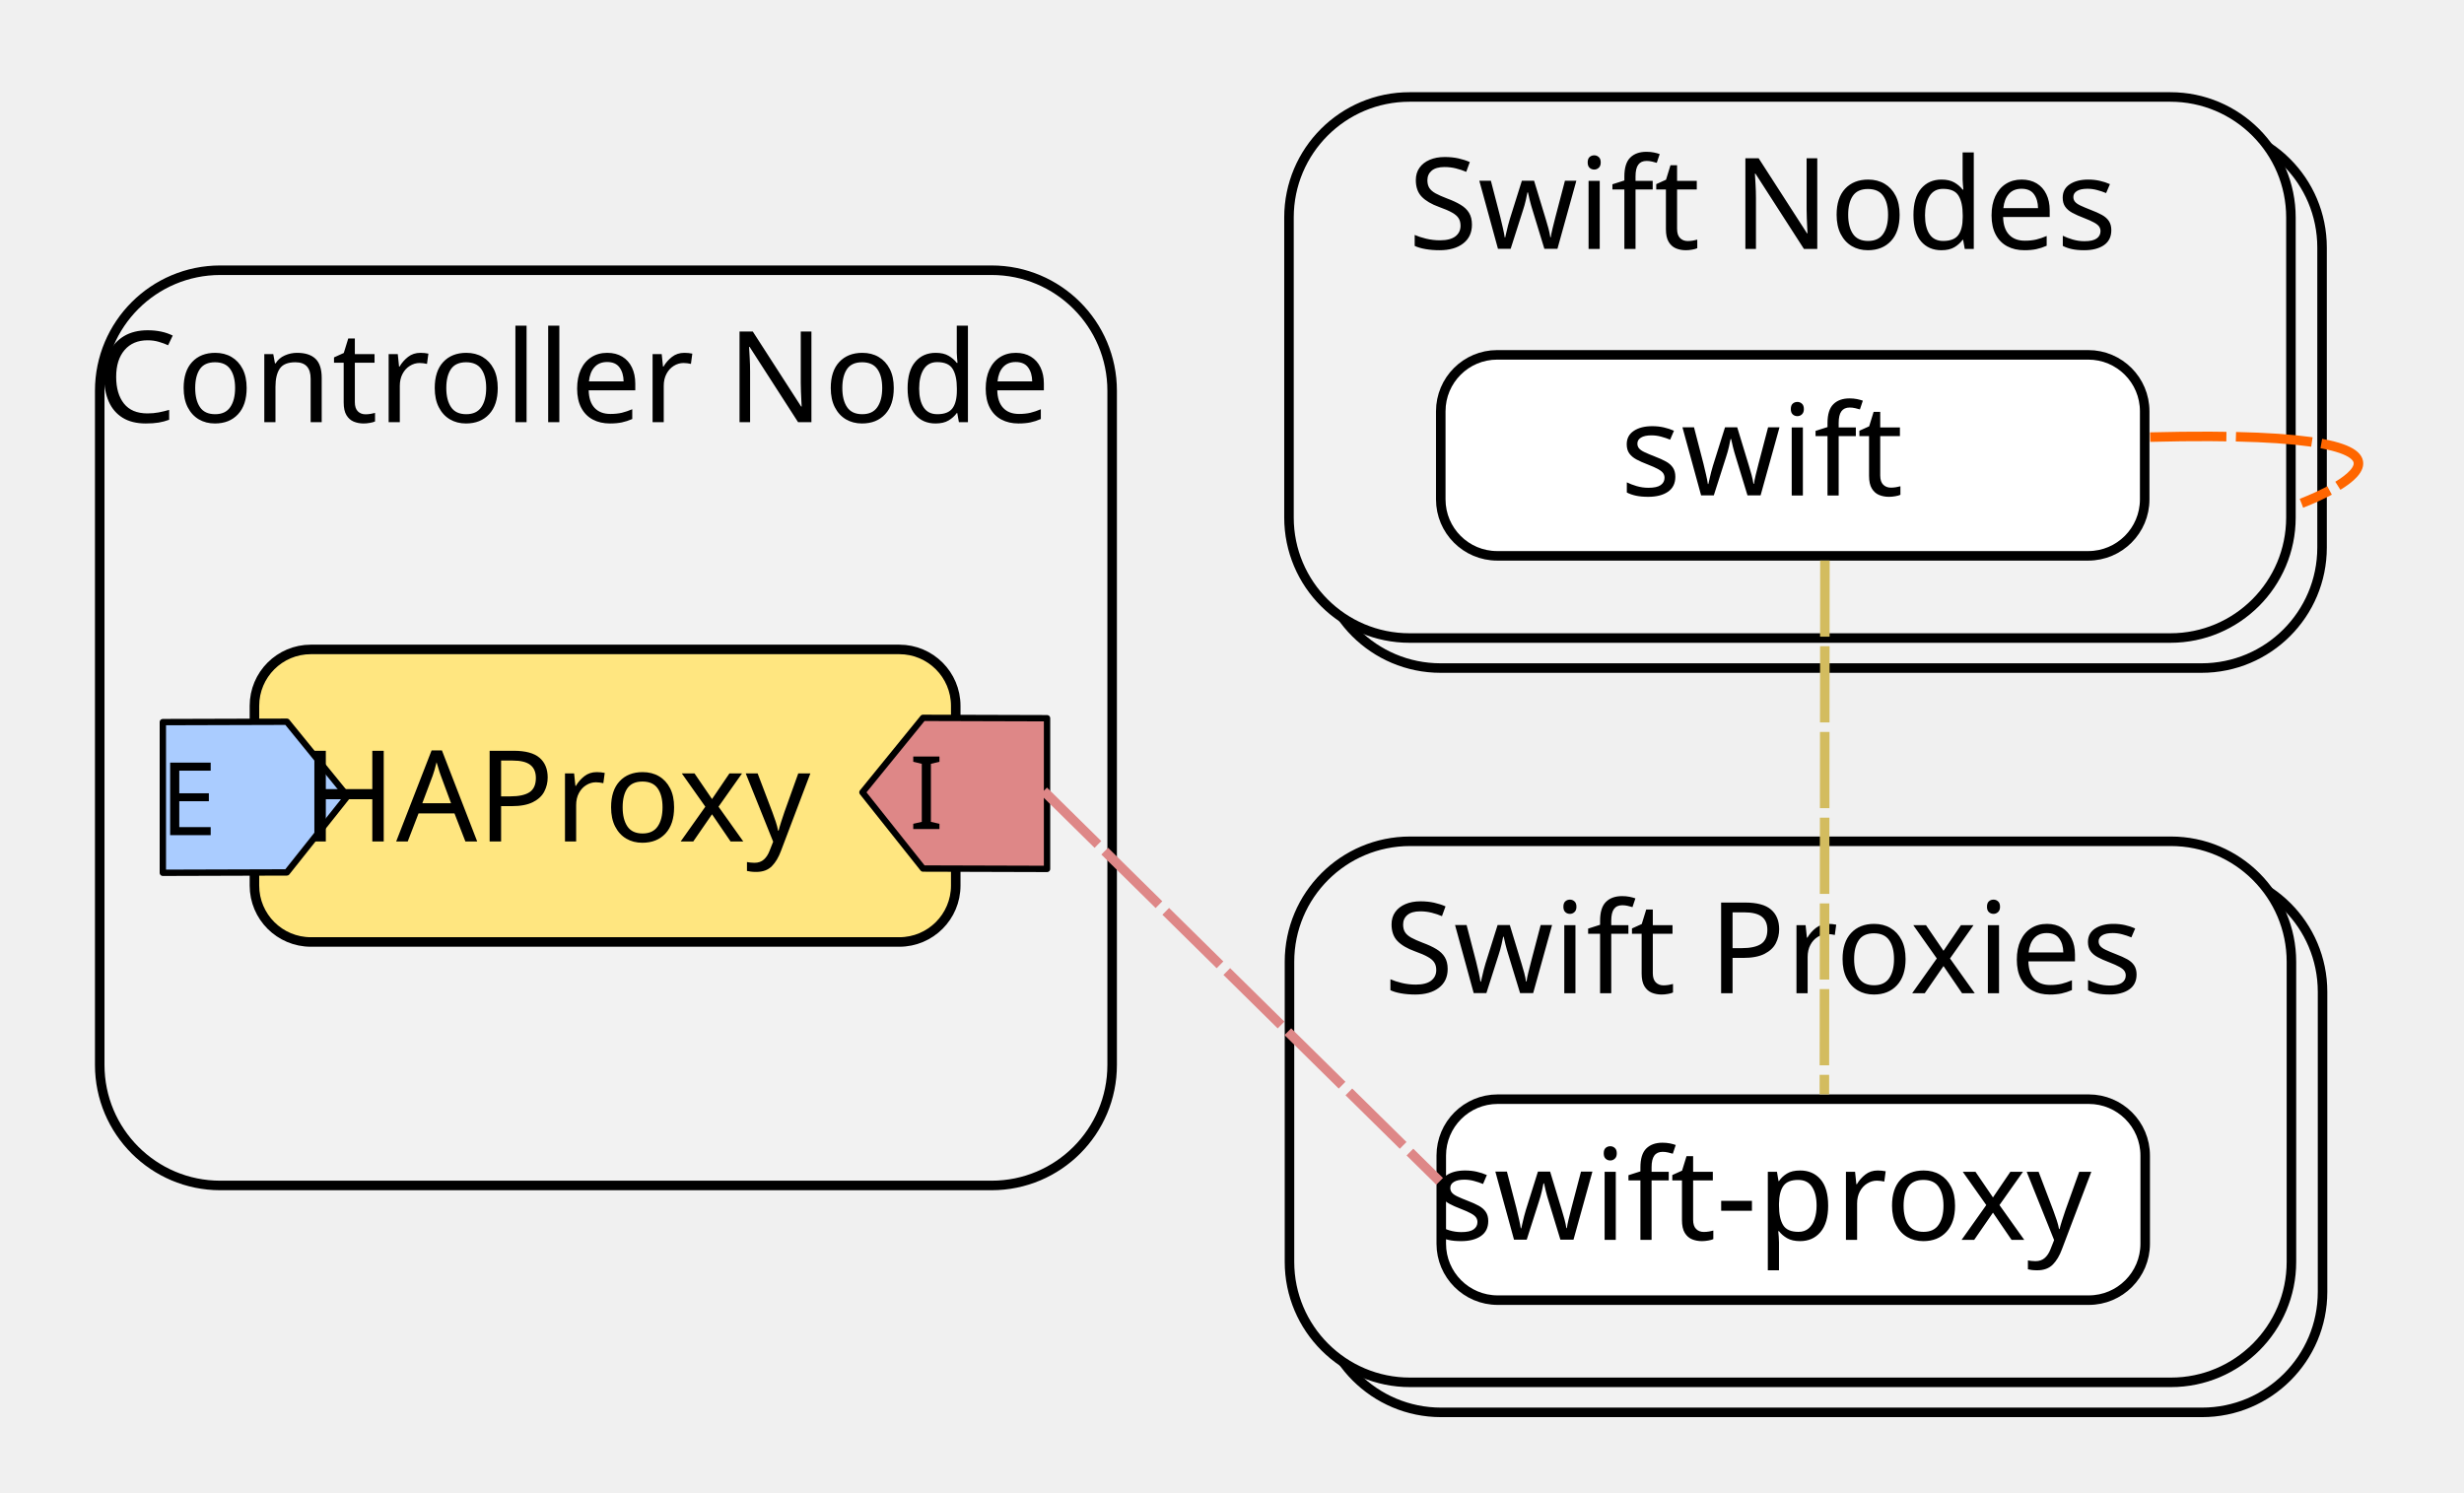
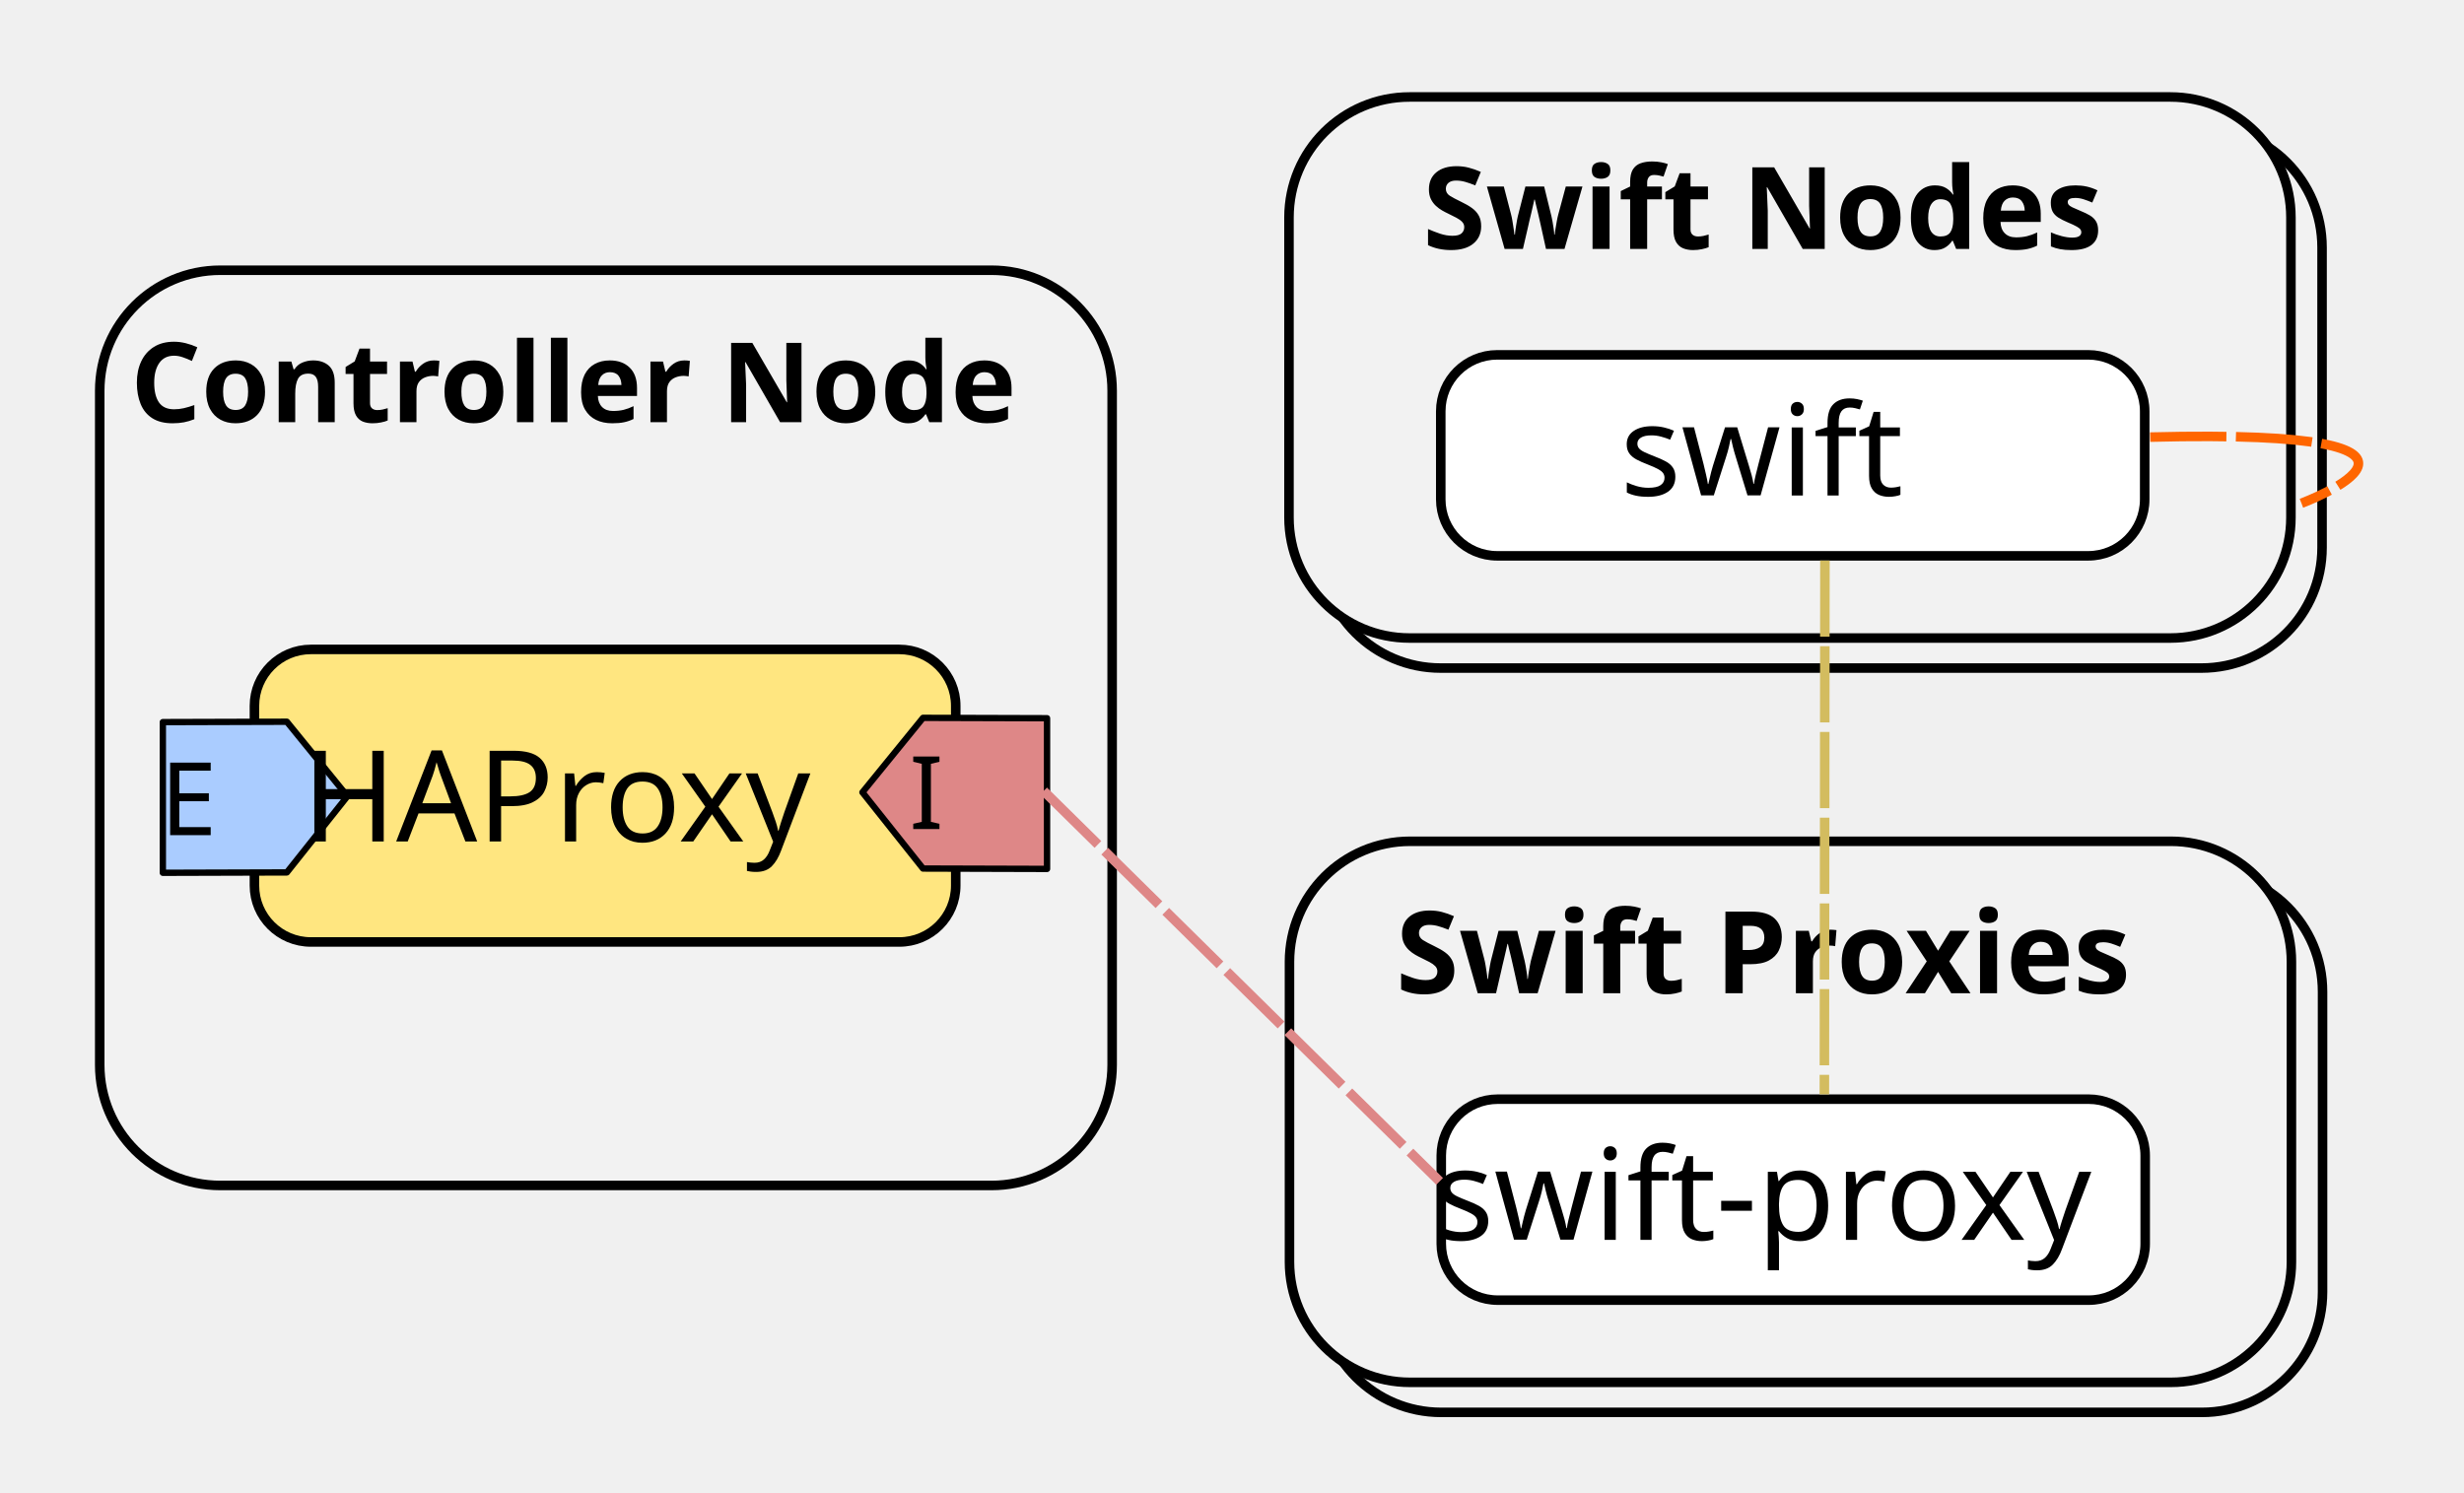
<svg xmlns="http://www.w3.org/2000/svg" version="1.1" viewBox="0 0 776 470" stroke-miterlimit="10" id="svg2" width="100%" height="100%" style="fill:none;stroke:none">
  <defs id="defs155" />
  <clipPath id="p.0">
    <path d="M 0,0 776,0 776,778 0,778 0,0 z" clip-rule="nonzero" id="path5" />
  </clipPath>
  <g clip-path="url(#p.0)" id="g7" transform="translate(0,9.02354)">
    <path d="m 0,0 776.635,0 0,778.055 -776.635,0 z" id="path9" style="fill:#000000;fill-opacity:0;fill-rule:nonzero" />
    <rect style="fill:#f2f2f2;fill-opacity:1;stroke:#000000;stroke-width:3;stroke-linejoin:round;stroke-miterlimit:10;stroke-opacity:1;stroke-dasharray:none" id="rect3134-9-2" width="315.548" height="170.418" x="415.748" y="30.979" ry="37.959" />
    <path d="m 230.54,312.746 290.772,-0.447" id="path147" style="fill:#000000;fill-opacity:0;fill-rule:nonzero" />
    <rect style="fill:#f2f2f2;fill-opacity:1;stroke:#000000;stroke-width:3;stroke-linejoin:round;stroke-miterlimit:10;stroke-opacity:1;stroke-dasharray:none" id="rect3134" width="318.845" height="288.272" x="31.408" y="76.091" ry="37.959" />
    <g id="g3962">
      <rect ry="17.772" y="195.528" x="80.13" height="92.147" width="220.866" id="rect3904" style="fill:#ffe680;fill-opacity:1;stroke:#000000;stroke-width:3;stroke-linejoin:round;stroke-miterlimit:10;stroke-opacity:1;stroke-dasharray:none" />
      <a transform="translate(-201.004,73.62736)" id="a3908">
        <path id="rect3906" d="m 252.289,144.794 39.057,-0.117 19.082,23.455 -19.082,24.007 -39.057,0.117 z" style="fill:#aaccff;fill-opacity:1;stroke:#000000;stroke-width:2;stroke-linejoin:round;stroke-miterlimit:10;stroke-opacity:1;stroke-dasharray:none" />
      </a>
      <a style="fill:#de8787" transform="matrix(-1,0,0,1,582.0398,72.40355)" id="a3908-1">
        <path id="rect3906-7" d="m 252.289,144.794 39.057,-0.117 19.082,23.455 -19.082,24.007 -39.057,0.117 z" style="fill:#de8787;fill-opacity:1;stroke:#000000;stroke-width:2;stroke-linejoin:round;stroke-miterlimit:10;stroke-opacity:1;stroke-dasharray:none" />
      </a>
      <text id="text3933" y="256.016" x="189.729" style="font-size:16px;font-style:normal;font-weight:normal;text-align:center;line-height:125%;letter-spacing:0px;word-spacing:0px;text-anchor:middle;fill:#000000;fill-opacity:1;stroke:none;font-family:Sans" xml:space="preserve">
-         <tspan style="font-size:40px;font-weight:normal;-inkscape-font-specification:Sans" y="256.016" x="189.729" id="tspan3935">HAProxy</tspan>
+         <tspan style="font-size:40px;font-weight:normal;-inkscape-font-specification:PT Sans;font-family:PT Sans;font-style:normal;font-stretch:normal;font-variant:normal" y="256.016" x="189.729" id="tspan3935">HAProxy</tspan>
      </text>
-       <text id="text3937" y="254.03" x="73.932" style="font-size:16px;font-style:normal;font-weight:normal;text-align:center;line-height:125%;letter-spacing:0px;word-spacing:0px;text-anchor:middle;fill:#000000;fill-opacity:1;stroke:none;font-family:Sans" xml:space="preserve">
-         <tspan style="font-size:32px;font-weight:normal;-inkscape-font-specification:Sans" y="254.03" x="73.932" id="tspan3939">E</tspan>
+       <text id="text3937" y="254.03" x="73.932" style="font-size:16px;font-style:normal;font-weight:normal;text-align:center;line-height:125%;letter-spacing:0px;word-spacing:0px;text-anchor:middle;fill:#000000;fill-opacity:1;stroke:none;font-family:PT Sans;-inkscape-font-specification:PT Sans" xml:space="preserve">
+         <tspan style="font-size:32px;font-weight:normal;-inkscape-font-specification:PT Sans;font-family:PT Sans" y="254.03" x="73.932" id="tspan3939">E</tspan>
      </text>
-       <text id="text3937-4" y="252.105" x="306.316" style="font-size:16px;font-style:normal;font-weight:normal;text-align:center;line-height:125%;letter-spacing:0px;word-spacing:0px;text-anchor:middle;fill:#000000;fill-opacity:1;stroke:none;font-family:Sans" xml:space="preserve">
-         <tspan style="font-size:32px;font-style:normal;font-variant:normal;font-weight:normal;font-stretch:normal;font-family:Sans;-inkscape-font-specification:Sans" y="252.105" x="306.316" id="tspan3939-0">I</tspan>
+       <text id="text3937-4" y="252.105" x="306.316" style="font-size:16px;font-style:normal;font-weight:normal;text-align:center;line-height:125%;letter-spacing:0px;word-spacing:0px;text-anchor:middle;fill:#000000;fill-opacity:1;stroke:none;font-family:PT Sans;-inkscape-font-specification:PT Sans" xml:space="preserve">
+         <tspan style="font-size:32px;font-style:normal;font-variant:normal;font-weight:normal;font-stretch:normal;font-family:PT Sans;-inkscape-font-specification:PT Sans" y="252.105" x="306.316" id="tspan3939-0">I</tspan>
      </text>
    </g>
-     <text xml:space="preserve" style="font-size:16px;font-style:normal;font-weight:normal;text-align:center;line-height:125%;letter-spacing:0px;word-spacing:0px;text-anchor:middle;fill:#000000;fill-opacity:1;stroke:none;font-family:Sans" x="190.972" y="123.953" id="text3975">
-       <tspan id="tspan3977" x="190.972" y="123.953" style="font-size:40px">Controller Node</tspan>
+     <text xml:space="preserve" style="font-size:16px;font-style:normal;font-weight:bold;text-align:center;line-height:125%;letter-spacing:0px;word-spacing:0px;text-anchor:middle;fill:#000000;fill-opacity:1;stroke:none;font-family:PT Sans;-inkscape-font-specification:PT Sans Bold" x="190.972" y="123.953" id="text3975">
+       <tspan id="tspan3977" x="190.972" y="123.953" style="font-size:35px;-inkscape-font-specification:PT Sans Bold;font-family:PT Sans;font-weight:bold">Controller Node</tspan>
    </text>
    <rect style="fill:#f2f2f2;fill-opacity:1;stroke:#000000;stroke-width:3;stroke-linejoin:round;stroke-miterlimit:10;stroke-opacity:1;stroke-dasharray:none" id="rect3134-9" width="315.548" height="170.418" x="405.946" y="21.519" ry="37.959" />
-     <text xml:space="preserve" style="font-size:16px;font-style:normal;font-weight:normal;text-align:center;line-height:125%;letter-spacing:0px;word-spacing:0px;text-anchor:middle;fill:#000000;fill-opacity:1;stroke:none;font-family:Sans" x="565.511" y="69.381" id="text3975-4">
-       <tspan id="tspan3977-8" x="565.511" y="69.381" style="font-size:40px">Swift Nodes</tspan>
+     <text xml:space="preserve" style="font-size:16px;font-style:normal;font-weight:bold;text-align:center;line-height:125%;letter-spacing:0px;word-spacing:0px;text-anchor:middle;fill:#000000;fill-opacity:1;stroke:none;font-family:PT Sans;-inkscape-font-specification:PT Sans Bold" x="565.511" y="69.381" id="text3975-4">
+       <tspan id="tspan3977-8" x="565.511" y="69.381" style="font-size:36px;-inkscape-font-specification:PT Sans Bold;font-family:PT Sans;font-weight:bold">Swift Nodes</tspan>
    </text>
    <rect ry="17.772" y="102.746" x="453.749" height="63.302" width="221.69" id="rect3904-8" style="fill:#ffffff;fill-opacity:1;stroke:#000000;stroke-width:3;stroke-linejoin:round;stroke-miterlimit:10;stroke-opacity:1;stroke-dasharray:none" />
-     <text xml:space="preserve" style="font-size:16px;font-style:normal;font-weight:normal;text-align:center;line-height:125%;letter-spacing:0px;word-spacing:0px;text-anchor:middle;fill:#000000;fill-opacity:1;stroke:none;font-family:Sans" x="565.227" y="147.051" id="text4021">
-       <tspan id="tspan4023" x="565.227" y="147.051" style="font-size:40px">swift</tspan>
+     <text xml:space="preserve" style="font-size:16px;font-style:normal;font-weight:normal;text-align:center;line-height:125%;letter-spacing:0px;word-spacing:0px;text-anchor:middle;fill:#000000;fill-opacity:1;stroke:none;font-family:pt Sans;-inkscape-font-specification:pt Sans" x="565.227" y="147.051" id="text4021">
+       <tspan id="tspan4023" x="565.227" y="147.051" style="font-size:40px;-inkscape-font-specification:pt Sans;font-family:pt Sans">swift</tspan>
    </text>
    <path style="fill:none;stroke:#ff6600;stroke-width:3;stroke-linecap:butt;stroke-linejoin:miter;stroke-miterlimit:10;stroke-opacity:1;stroke-dasharray:24, 3;stroke-dashoffset:0" d="m 677.172,128.655 c 110.871,-2.768 47.641,20.834 47.641,20.834" id="path4043" />
    <rect style="fill:#f2f2f2;fill-opacity:1;stroke:#000000;stroke-width:3;stroke-linejoin:round;stroke-miterlimit:10;stroke-opacity:1;stroke-dasharray:none" id="rect3134-9-2-4" width="315.548" height="170.418" x="415.904" y="265.419" ry="37.959" />
    <rect style="fill:#f2f2f2;fill-opacity:1;stroke:#000000;stroke-width:3;stroke-linejoin:round;stroke-miterlimit:10;stroke-opacity:1;stroke-dasharray:none" id="rect3134-9-5" width="315.548" height="170.418" x="406.103" y="255.959" ry="37.959" />
-     <text xml:space="preserve" style="font-size:16px;font-style:normal;font-weight:normal;text-align:center;line-height:125%;letter-spacing:0px;word-spacing:0px;text-anchor:middle;fill:#000000;fill-opacity:1;stroke:none;font-family:Sans" x="565.667" y="303.821" id="text3975-4-5">
-       <tspan id="tspan3977-8-1" x="565.667" y="303.821" style="font-size:40px">Swift Proxies</tspan>
+     <text xml:space="preserve" style="font-size:16px;font-style:normal;font-weight:bold;text-align:center;line-height:125%;letter-spacing:0px;word-spacing:0px;text-anchor:middle;fill:#000000;fill-opacity:1;stroke:none;font-family:PT Sans;-inkscape-font-specification:PT Sans Bold" x="565.667" y="303.821" id="text3975-4-5">
+       <tspan id="tspan3977-8-1" x="565.667" y="303.821" style="font-size:36px;-inkscape-font-specification:PT Sans Bold;font-family:PT Sans;font-weight:bold">Swift Proxies</tspan>
    </text>
    <rect ry="17.772" y="337.186" x="453.906" height="63.302" width="221.69" id="rect3904-8-7" style="fill:#ffffff;fill-opacity:1;stroke:#000000;stroke-width:3;stroke-linejoin:round;stroke-miterlimit:10;stroke-opacity:1;stroke-dasharray:none" />
-     <text xml:space="preserve" style="font-size:16px;font-style:normal;font-weight:normal;text-align:center;line-height:125%;letter-spacing:0px;word-spacing:0px;text-anchor:middle;fill:#000000;fill-opacity:1;stroke:none;font-family:Sans" x="565.383" y="381.491" id="text4021-1">
-       <tspan id="tspan4023-1" x="565.383" y="381.491" style="font-size:40px">swift-proxy</tspan>
+     <text xml:space="preserve" style="font-size:16px;font-style:normal;font-weight:normal;text-align:center;line-height:125%;letter-spacing:0px;word-spacing:0px;text-anchor:middle;fill:#000000;fill-opacity:1;stroke:none;font-family:pt Sans;-inkscape-font-specification:pt Sans" x="565.383" y="381.491" id="text4021-1">
+       <tspan id="tspan4023-1" x="565.383" y="381.491" style="font-size:40px;-inkscape-font-specification:pt Sans;font-family:pt Sans">swift-proxy</tspan>
    </text>
    <path style="fill:none;stroke:#de8787;stroke-width:3;stroke-linecap:butt;stroke-linejoin:miter;stroke-miterlimit:10;stroke-opacity:1;stroke-dasharray:24, 3;stroke-dashoffset:0" d="M 328.679,240.109 453.39,363.072" id="path4081" />
    <path style="fill:none;stroke:#d3bc5f;stroke-width:3;stroke-linecap:butt;stroke-linejoin:miter;stroke-miterlimit:10;stroke-opacity:1;stroke-dasharray:24, 3;stroke-dashoffset:0" d="m 574.732,167.523 -0.174,168.142" id="path4081-1" />
  </g>
</svg>
